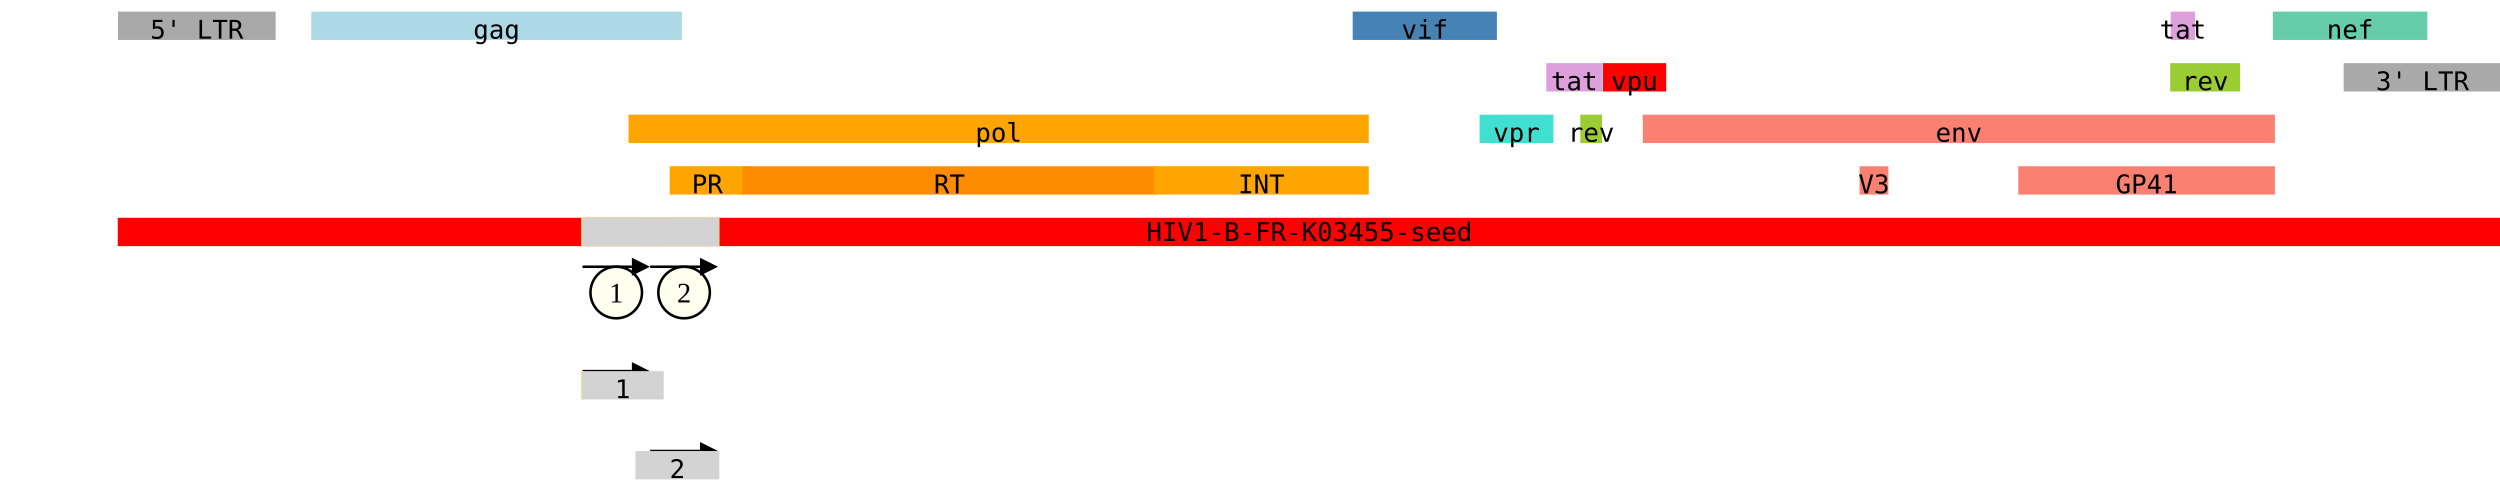
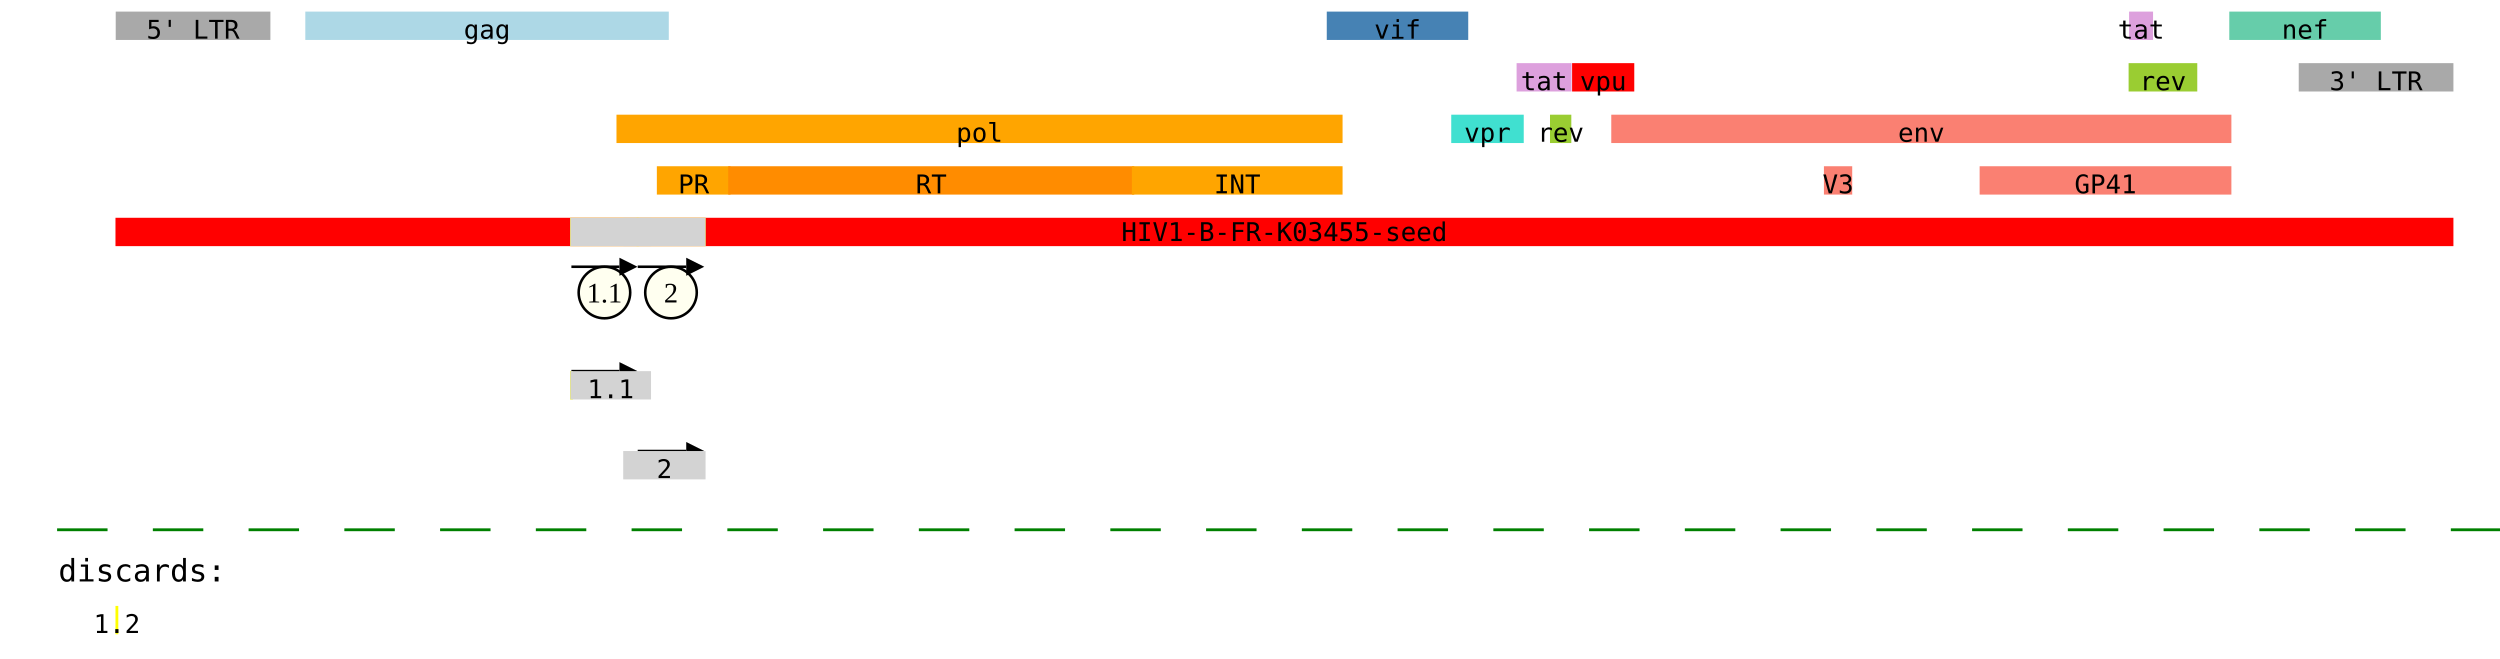
- <svg xmlns="http://www.w3.org/2000/svg" width="970.0" height="195.5" viewBox="0.0 -195.5 970.0 195.5">
+ <svg xmlns="http://www.w3.org/2000/svg" width="970.0" height="255.6" viewBox="0.0 -255.6 970.0 255.6">
  <defs>
</defs>
-   <g transform="translate(0 -180.5)">
-     <g transform="translate(0.0 0)">
-       <rect x="46.286" y="-10" width="60.168" height="10" fill="darkgrey" stroke="darkgrey" />
-       <g transform="translate(76.36946 0)">
+   <g transform="translate(0 -240.6)">
+     <g transform="translate(0.0 0)">
+       <rect x="45.399" y="-10" width="59.016" height="10" fill="darkgrey" stroke="darkgrey" />
+       <g transform="translate(74.90699 0)">
        <text x="0" y="0" font-size="10" font-family="monospace" text-anchor="middle">5' LTR</text>
      </g>
    </g>
    <g transform="translate(0.0 0)">
-       <rect x="121.281" y="-10" width="142.768" height="10" fill="lightblue" stroke="lightblue" />
-       <g transform="translate(192.6655 0)">
+       <rect x="118.959" y="-10" width="140.034" height="10" fill="lightblue" stroke="lightblue" />
+       <g transform="translate(188.9759 0)">
        <text x="0" y="0" font-size="10" font-family="monospace" text-anchor="middle">gag</text>
      </g>
    </g>
    <g transform="translate(0.0 0)">
-       <rect x="525.347" y="-10" width="54.94" height="10" fill="steelblue" stroke="steelblue" />
-       <g transform="translate(552.8172 0)">
+       <rect x="515.287" y="-10" width="53.888" height="10" fill="steelblue" stroke="steelblue" />
+       <g transform="translate(542.2308 0)">
        <text x="0" y="0" font-size="10" font-family="monospace" text-anchor="middle">vif</text>
      </g>
    </g>
    <g transform="translate(0.0 0)">
-       <rect x="842.725" y="-10" width="8.46" height="10" fill="plum" stroke="plum" />
-       <g transform="translate(846.9553 0)">
+       <rect x="826.587" y="-10" width="8.298" height="10" fill="plum" stroke="plum" />
+       <g transform="translate(830.7362 0)">
        <text x="0" y="0" font-size="10" font-family="monospace" text-anchor="middle">tat</text>
      </g>
    </g>
    <g transform="translate(0.0 0)">
-       <rect x="882.362" y="-10" width="58.932" height="10" fill="mediumaquamarine" stroke="mediumaquamarine" />
-       <g transform="translate(911.8282 0)">
+       <rect x="865.465" y="-10" width="57.804" height="10" fill="mediumaquamarine" stroke="mediumaquamarine" />
+       <g transform="translate(894.3668 0)">
        <text x="0" y="0" font-size="10" font-family="monospace" text-anchor="middle">nef</text>
      </g>
    </g>
  </g>
-   <g transform="translate(0 -160.5)">
-     <g transform="translate(0.0 0)">
-       <rect x="600.438" y="-10" width="20.721" height="10" fill="plum" stroke="plum" />
-       <g transform="translate(610.7988 0)">
+   <g transform="translate(0 -220.6)">
+     <g transform="translate(0.0 0)">
+       <rect x="588.94" y="-10" width="20.325" height="10" fill="plum" stroke="plum" />
+       <g transform="translate(599.1021 0)">
        <text x="0" y="0" font-size="10" font-family="monospace" text-anchor="middle">tat</text>
      </g>
    </g>
    <g transform="translate(0.0 0)">
-       <rect x="622.395" y="-10" width="23.573" height="10" fill="red" stroke="red" />
-       <g transform="translate(634.1816 0)">
+       <rect x="610.476" y="-10" width="23.121" height="10" fill="red" stroke="red" />
+       <g transform="translate(622.0371 0)">
        <text x="0" y="0" font-size="10" font-family="monospace" text-anchor="middle">vpu</text>
      </g>
    </g>
    <g transform="translate(0.0 0)">
-       <rect x="842.535" y="-10" width="26.139" height="10" fill="yellowgreen" stroke="yellowgreen" />
-       <g transform="translate(855.605 0)">
+       <rect x="826.401" y="-10" width="25.639" height="10" fill="yellowgreen" stroke="yellowgreen" />
+       <g transform="translate(839.2202 0)">
        <text x="0" y="0" font-size="10" font-family="monospace" text-anchor="middle">rev</text>
      </g>
    </g>
    <g transform="translate(0.0 0)">
-       <rect x="909.832" y="-10" width="60.168" height="10" fill="darkgrey" stroke="darkgrey" />
-       <g transform="translate(939.9161 0)">
+       <rect x="892.409" y="-10" width="59.016" height="10" fill="darkgrey" stroke="darkgrey" />
+       <g transform="translate(921.9167 0)">
        <text x="0" y="0" font-size="10" font-family="monospace" text-anchor="middle">3' LTR</text>
      </g>
    </g>
  </g>
-   <g transform="translate(0 -140.5)">
-     <g transform="translate(0.0 0)">
-       <rect x="244.374" y="-10" width="286.201" height="10" fill="orange" stroke="orange" />
-       <g transform="translate(387.4744 0)">
+   <g transform="translate(0 -200.6)">
+     <g transform="translate(0.0 0)">
+       <rect x="239.694" y="-10" width="280.721" height="10" fill="orange" stroke="orange" />
+       <g transform="translate(380.0543 0)">
        <text x="0" y="0" font-size="10" font-family="monospace" text-anchor="middle">pol</text>
      </g>
    </g>
    <g transform="translate(0.0 0)">
-       <rect x="574.584" y="-10" width="27.66" height="10" fill="turquoise" stroke="turquoise" />
-       <g transform="translate(588.4141 0)">
+       <rect x="563.581" y="-10" width="27.13" height="10" fill="turquoise" stroke="turquoise" />
+       <g transform="translate(577.146 0)">
        <text x="0" y="0" font-size="10" font-family="monospace" text-anchor="middle">vpr</text>
      </g>
    </g>
    <g transform="translate(0.0 0)">
-       <rect x="613.65" y="-10" width="7.414" height="10" fill="yellowgreen" stroke="yellowgreen" />
-       <g transform="translate(617.3574 0)">
+       <rect x="601.899" y="-10" width="7.272" height="10" fill="yellowgreen" stroke="yellowgreen" />
+       <g transform="translate(605.5351 0)">
        <text x="0" y="0" font-size="10" font-family="monospace" text-anchor="middle">rev</text>
      </g>
    </g>
    <g transform="translate(0.0 0)">
-       <rect x="637.889" y="-10" width="244.283" height="10" fill="salmon" stroke="salmon" />
-       <g transform="translate(760.0303 0)">
+       <rect x="625.673" y="-10" width="239.605" height="10" fill="salmon" stroke="salmon" />
+       <g transform="translate(745.4758 0)">
        <text x="0" y="0" font-size="10" font-family="monospace" text-anchor="middle">env</text>
      </g>
    </g>
  </g>
-   <g transform="translate(0 -120.5)">
-     <g transform="translate(0.0 0)">
-       <rect x="260.342" y="-10" width="28.135" height="10" fill="orange" stroke="orange" />
-       <g transform="translate(274.4101 0)">
+   <g transform="translate(0 -180.6)">
+     <g transform="translate(0.0 0)">
+       <rect x="255.357" y="-10" width="27.597" height="10" fill="orange" stroke="orange" />
+       <g transform="translate(269.1552 0)">
        <text x="0" y="0" font-size="10" font-family="monospace" text-anchor="middle">PR</text>
      </g>
    </g>
    <g transform="translate(0.0 0)">
-       <rect x="288.573" y="-10" width="159.592" height="10" fill="darkorange" stroke="darkorange" />
-       <g transform="translate(368.3689 0)">
+       <rect x="283.047" y="-10" width="156.536" height="10" fill="darkorange" stroke="darkorange" />
+       <g transform="translate(361.3147 0)">
        <text x="0" y="0" font-size="10" font-family="monospace" text-anchor="middle">RT</text>
      </g>
    </g>
    <g transform="translate(0.0 0)">
-       <rect x="448.26" y="-10" width="82.315" height="10" fill="orange" stroke="orange" />
-       <g transform="translate(489.4175 0)">
+       <rect x="439.676" y="-10" width="80.739" height="10" fill="orange" stroke="orange" />
+       <g transform="translate(480.0452 0)">
        <text x="0" y="0" font-size="10" font-family="monospace" text-anchor="middle">INT</text>
      </g>
    </g>
    <g transform="translate(0.0 0)">
-       <rect x="722.01" y="-10" width="10.171" height="10" fill="salmon" stroke="salmon" />
-       <g transform="translate(727.0948 0)">
+       <rect x="708.183" y="-10" width="9.976" height="10" fill="salmon" stroke="salmon" />
+       <g transform="translate(713.171 0)">
        <text x="0" y="0" font-size="10" font-family="monospace" text-anchor="middle">V3</text>
      </g>
    </g>
    <g transform="translate(0.0 0)">
-       <rect x="783.603" y="-10" width="98.569" height="10" fill="salmon" stroke="salmon" />
-       <g transform="translate(832.8876 0)">
+       <rect x="768.597" y="-10" width="96.681" height="10" fill="salmon" stroke="salmon" />
+       <g transform="translate(816.9379 0)">
        <text x="0" y="0" font-size="10" font-family="monospace" text-anchor="middle">GP41</text>
      </g>
    </g>
  </g>
-   <g transform="translate(0 -100.5)">
-     <g transform="translate(0.0 0)">
-       <rect x="46.19" y="-10" width="923.81" height="10" fill="red" stroke="red" />
-     </g>
-     <g transform="translate(0.0 0)">
-       <rect x="226.029" y="-10" width="26.139" height="10" fill="yellow" stroke="yellow" />
-     </g>
-     <g transform="translate(0.0 0)">
-       <rect x="252.263" y="-10" width="26.329" height="10" fill="yellow" stroke="yellow" />
-     </g>
-     <g transform="translate(0.0 0)">
-       <rect x="226.124" y="-10" width="30.892" height="10" fill="lightgray" stroke="lightgray" />
-     </g>
-     <g transform="translate(0.0 0)">
-       <rect x="247.035" y="-10" width="31.557" height="10" fill="lightgray" stroke="lightgray" />
-     </g>
-   </g>
-   <g transform="translate(0.0 -102.0)">
-     <rect x="508.052" y="11.5" width="0.0" height="-11.5" fill="transparent" stroke="transparent" />
-     <g transform="translate(508.0525 0)">
+   <g transform="translate(0 -160.6)">
+     <g transform="translate(0.0 0)">
+       <rect x="45.306" y="-10" width="906.119" height="10" fill="red" stroke="red" />
+     </g>
+     <g transform="translate(0.0 0)">
+       <rect x="221.7" y="-10" width="25.639" height="10" fill="yellow" stroke="yellow" />
+     </g>
+     <g transform="translate(0.0 0)">
+       <rect x="247.432" y="-10" width="25.825" height="10" fill="yellow" stroke="yellow" />
+     </g>
+     <g transform="translate(0.0 0)">
+       <rect x="221.793" y="-10" width="30.3" height="10" fill="lightgray" stroke="lightgray" />
+     </g>
+     <g transform="translate(0.0 0)">
+       <rect x="242.304" y="-10" width="30.953" height="10" fill="lightgray" stroke="lightgray" />
+     </g>
+   </g>
+   <g transform="translate(0.0 -162.1)">
+     <rect x="498.323" y="11.5" width="0.0" height="-11.5" fill="transparent" stroke="transparent" />
+     <g transform="translate(498.3233 0)">
      <text x="0" y="0" font-size="10" font-family="monospace" text-anchor="middle">HIV1-B-FR-K03455-seed</text>
    </g>
  </g>
-   <g transform="translate(0 -72.0)">
-     <g transform="translate(0.0 0)">
-       <path d="M226.029,-20.0 L245.168,-20.0" stroke="black" />
-       <circle cx="239.098" cy="-10.0" r="10.0" fill="ivory" stroke="black" />
-       <path d="M252.168,-20.0 L245.168,-23.5 L245.168,-16.5 L252.168,-20.0" fill="black" />
-       <text x="239.098" y="-10.0" font-size="11.0" text-anchor="middle" dy="0.35em">1</text>
-     </g>
-     <g transform="translate(0.0 0)">
-       <path d="M252.263,-20.0 L271.592,-20.0" stroke="black" />
-       <circle cx="265.428" cy="-10.0" r="10.0" fill="ivory" stroke="black" />
-       <path d="M278.592,-20.0 L271.592,-23.5 L271.592,-16.5 L278.592,-20.0" fill="black" />
-       <text x="265.428" y="-10.0" font-size="11.0" text-anchor="middle" dy="0.35em">2</text>
-     </g>
-   </g>
-   <g transform="translate(0 -61.0)">
-     <g transform="translate(0.0 0)">
-       <path d="M226.029,9.5 L245.168,9.5" stroke="black" />
-       <path d="M252.168,9.5 L245.168,6.0 L245.168,13.0 L252.168,9.5" fill="black" />
-     </g>
-   </g>
-   <g transform="translate(0 -41.0)">
-     <g transform="translate(0.0 0)">
-       <rect x="226.029" y="-10" width="0.095" height="10" fill="yellow" stroke="yellow" />
-     </g>
-     <g transform="translate(0.0 0)">
-       <rect x="226.124" y="-10" width="30.892" height="10" fill="lightgrey" stroke="lightgrey" />
-       <g transform="translate(241.5697 0)">
-         <text x="0" y="0" font-size="10" font-family="monospace" text-anchor="middle">1</text>
-       </g>
-     </g>
-   </g>
-   <g transform="translate(0 -30.0)">
-     <g transform="translate(0.0 0)">
-       <path d="M252.263,9.5 L271.592,9.5" stroke="black" />
-       <path d="M278.592,9.5 L271.592,6.0 L271.592,13.0 L278.592,9.5" fill="black" />
-     </g>
-   </g>
-   <g transform="translate(0 -10.0)">
-     <g transform="translate(0.0 0)">
-       <rect x="247.035" y="-10" width="31.557" height="10" fill="lightgrey" stroke="lightgrey" />
-       <g transform="translate(262.8138 0)">
+   <g transform="translate(0 -132.1)">
+     <g transform="translate(0.0 0)">
+       <path d="M221.7,-20.0 L240.339,-20.0" stroke="black" />
+       <circle cx="234.52" cy="-10.0" r="10.0" fill="ivory" stroke="black" />
+       <path d="M247.339,-20.0 L240.339,-23.5 L240.339,-16.5 L247.339,-20.0" fill="black" />
+       <text x="234.52" y="-10.0" font-size="11.0" text-anchor="middle" dy="0.35em">1.1</text>
+     </g>
+     <g transform="translate(0.0 0)">
+       <path d="M247.432,-20.0 L266.257,-20.0" stroke="black" />
+       <circle cx="260.345" cy="-10.0" r="10.0" fill="ivory" stroke="black" />
+       <path d="M273.257,-20.0 L266.257,-23.5 L266.257,-16.5 L273.257,-20.0" fill="black" />
+       <text x="260.345" y="-10.0" font-size="11.0" text-anchor="middle" dy="0.35em">2</text>
+     </g>
+   </g>
+   <g transform="translate(0 -121.1)">
+     <g transform="translate(0.0 0)">
+       <path d="M221.7,9.5 L240.339,9.5" stroke="black" />
+       <path d="M247.339,9.5 L240.339,6.0 L240.339,13.0 L247.339,9.5" fill="black" />
+     </g>
+   </g>
+   <g transform="translate(0 -101.1)">
+     <g transform="translate(0.0 0)">
+       <rect x="221.7" y="-10" width="0.093" height="10" fill="yellow" stroke="yellow" />
+     </g>
+     <g transform="translate(0.0 0)">
+       <rect x="221.793" y="-10" width="30.3" height="10" fill="lightgrey" stroke="lightgrey" />
+       <g transform="translate(236.9436 0)">
+         <text x="0" y="0" font-size="10" font-family="monospace" text-anchor="middle">1.1</text>
+       </g>
+     </g>
+   </g>
+   <g transform="translate(0 -90.1)">
+     <g transform="translate(0.0 0)">
+       <path d="M247.432,9.5 L266.257,9.5" stroke="black" />
+       <path d="M273.257,9.5 L266.257,6.0 L266.257,13.0 L273.257,9.5" fill="black" />
+     </g>
+   </g>
+   <g transform="translate(0 -70.1)">
+     <g transform="translate(0.0 0)">
+       <rect x="242.304" y="-10" width="30.953" height="10" fill="lightgrey" stroke="lightgrey" />
+       <g transform="translate(257.7809 0)">
        <text x="0" y="0" font-size="10" font-family="monospace" text-anchor="middle">2</text>
      </g>
    </g>
  </g>
+   <g transform="translate(0.0 -60.1)">
+     <path d="M22.653,-0.0 L22.653,-0.0" stroke="black" />
+     <path d="M22.653,-0.0 L22.653,-3.5 L22.653,3.5 L22.653,-0.0" fill="black" />
+   </g>
+   <g transform="translate(0 -50.0)">
+     <g transform="translate(0.0 0)">
+       <rect x="22.653" y="-0.1" width="18.575" height="0.1" fill="green" stroke="green" />
+     </g>
+     <g transform="translate(0.0 0)">
+       <rect x="59.804" y="-0.1" width="18.575" height="0.1" fill="green" stroke="green" />
+     </g>
+     <g transform="translate(0.0 0)">
+       <rect x="96.955" y="-0.1" width="18.575" height="0.1" fill="green" stroke="green" />
+     </g>
+     <g transform="translate(0.0 0)">
+       <rect x="134.106" y="-0.1" width="18.575" height="0.1" fill="green" stroke="green" />
+     </g>
+     <g transform="translate(0.0 0)">
+       <rect x="171.256" y="-0.1" width="18.575" height="0.1" fill="green" stroke="green" />
+     </g>
+     <g transform="translate(0.0 0)">
+       <rect x="208.407" y="-0.1" width="18.575" height="0.1" fill="green" stroke="green" />
+     </g>
+     <g transform="translate(0.0 0)">
+       <rect x="245.558" y="-0.1" width="18.575" height="0.1" fill="green" stroke="green" />
+     </g>
+     <g transform="translate(0.0 0)">
+       <rect x="282.709" y="-0.1" width="18.575" height="0.1" fill="green" stroke="green" />
+     </g>
+     <g transform="translate(0.0 0)">
+       <rect x="319.86" y="-0.1" width="18.575" height="0.1" fill="green" stroke="green" />
+     </g>
+     <g transform="translate(0.0 0)">
+       <rect x="357.011" y="-0.1" width="18.575" height="0.1" fill="green" stroke="green" />
+     </g>
+     <g transform="translate(0.0 0)">
+       <rect x="394.162" y="-0.1" width="18.575" height="0.1" fill="green" stroke="green" />
+     </g>
+     <g transform="translate(0.0 0)">
+       <rect x="431.312" y="-0.1" width="18.575" height="0.1" fill="green" stroke="green" />
+     </g>
+     <g transform="translate(0.0 0)">
+       <rect x="468.463" y="-0.1" width="18.575" height="0.1" fill="green" stroke="green" />
+     </g>
+     <g transform="translate(0.0 0)">
+       <rect x="505.614" y="-0.1" width="18.575" height="0.1" fill="green" stroke="green" />
+     </g>
+     <g transform="translate(0.0 0)">
+       <rect x="542.765" y="-0.1" width="18.575" height="0.1" fill="green" stroke="green" />
+     </g>
+     <g transform="translate(0.0 0)">
+       <rect x="579.916" y="-0.1" width="18.575" height="0.1" fill="green" stroke="green" />
+     </g>
+     <g transform="translate(0.0 0)">
+       <rect x="617.067" y="-0.1" width="18.575" height="0.1" fill="green" stroke="green" />
+     </g>
+     <g transform="translate(0.0 0)">
+       <rect x="654.218" y="-0.1" width="18.575" height="0.1" fill="green" stroke="green" />
+     </g>
+     <g transform="translate(0.0 0)">
+       <rect x="691.369" y="-0.1" width="18.575" height="0.1" fill="green" stroke="green" />
+     </g>
+     <g transform="translate(0.0 0)">
+       <rect x="728.519" y="-0.1" width="18.575" height="0.1" fill="green" stroke="green" />
+     </g>
+     <g transform="translate(0.0 0)">
+       <rect x="765.67" y="-0.1" width="18.575" height="0.1" fill="green" stroke="green" />
+     </g>
+     <g transform="translate(0.0 0)">
+       <rect x="802.821" y="-0.1" width="18.575" height="0.1" fill="green" stroke="green" />
+     </g>
+     <g transform="translate(0.0 0)">
+       <rect x="839.972" y="-0.1" width="18.575" height="0.1" fill="green" stroke="green" />
+     </g>
+     <g transform="translate(0.0 0)">
+       <rect x="877.123" y="-0.1" width="18.575" height="0.1" fill="green" stroke="green" />
+     </g>
+     <g transform="translate(0.0 0)">
+       <rect x="914.274" y="-0.1" width="18.575" height="0.1" fill="green" stroke="green" />
+     </g>
+     <g transform="translate(0.0 0)">
+       <rect x="951.425" y="-0.1" width="18.575" height="0.1" fill="green" stroke="green" />
+     </g>
+   </g>
+   <g transform="translate(0.0 -40.0)">
+     <path d="M22.653,-0.0 L22.653,-0.0" stroke="black" />
+     <path d="M22.653,-0.0 L22.653,-3.5 L22.653,3.5 L22.653,-0.0" fill="black" />
+   </g>
+   <g transform="translate(0.0 -30.0)">
+     <rect x="22.653" y="0" width="0.0" height="0" fill="lightgrey" stroke="lightgrey" />
+     <g transform="translate(22.65297 0)">
+       <text x="0" y="0" font-size="12" font-family="monospace" text-anchor="left">discards:</text>
+     </g>
+   </g>
+   <g transform="translate(0.0 -10.0)">
+     <rect x="45.306" y="-10" width="0.093" height="10" fill="yellow" stroke="yellow" />
+     <g transform="translate(45.35255 0)">
+       <text x="0" y="0" font-size="10" font-family="monospace" text-anchor="middle">1.2</text>
+     </g>
+   </g>
</svg>
